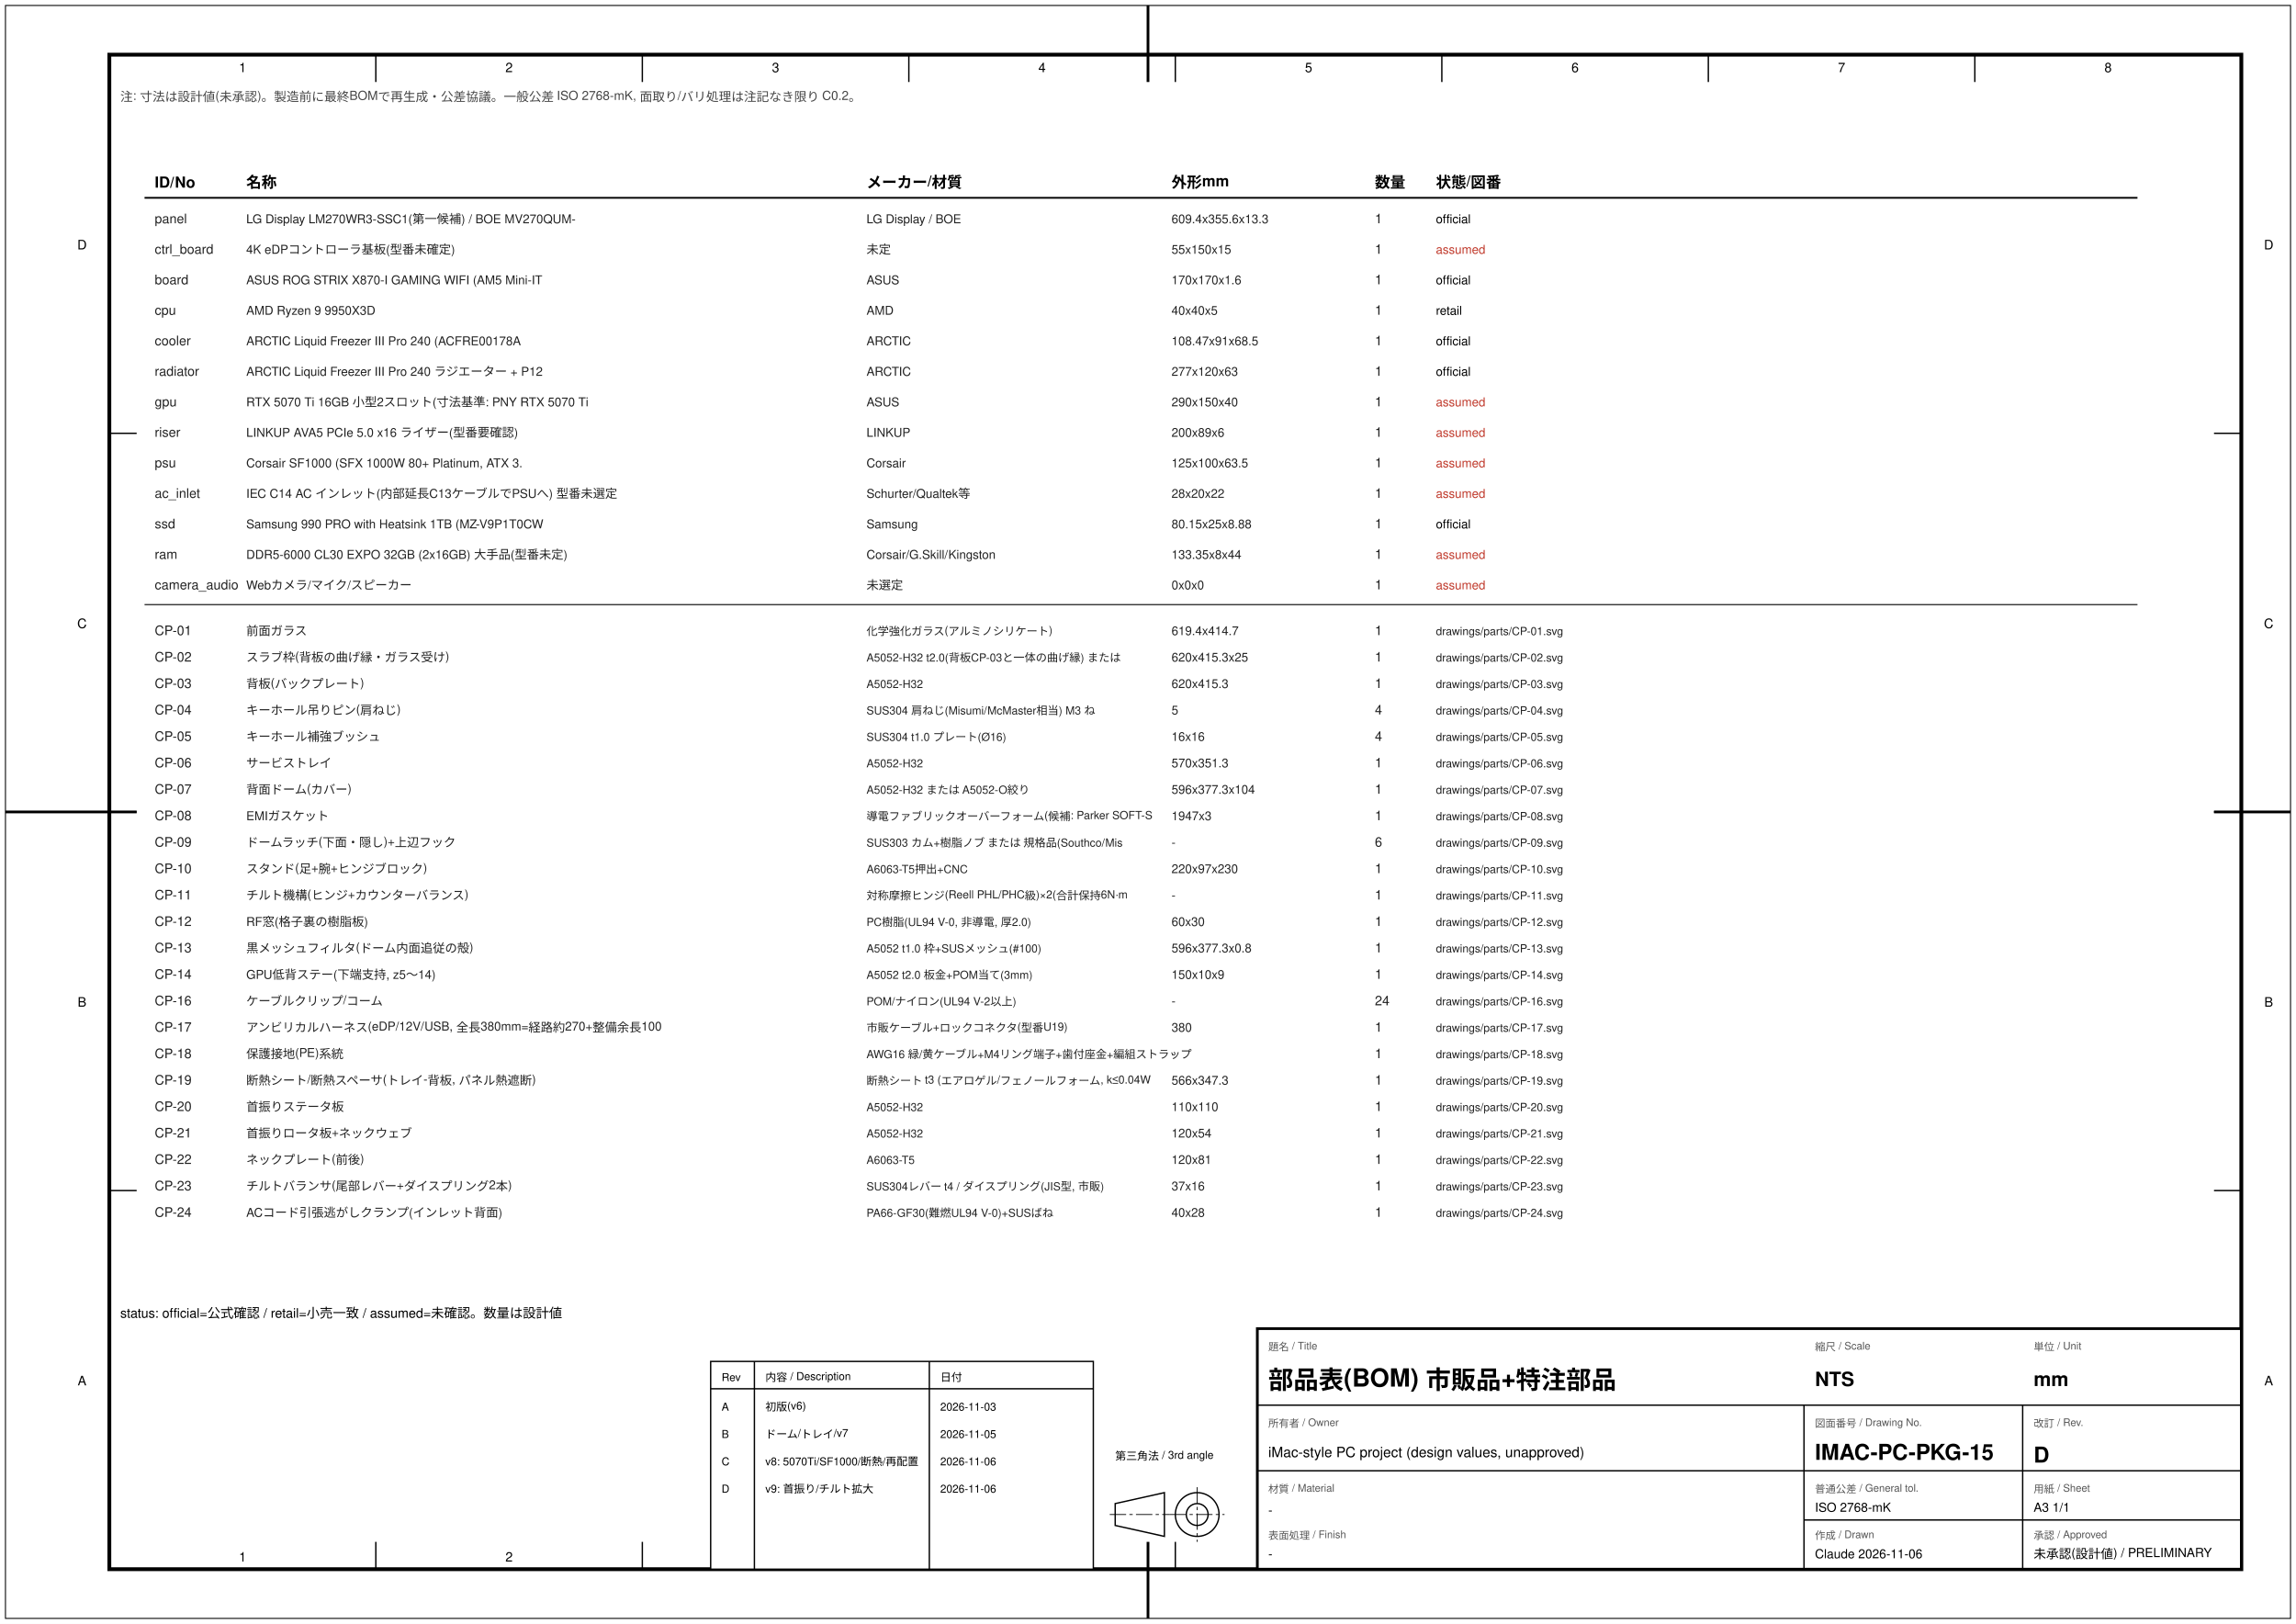
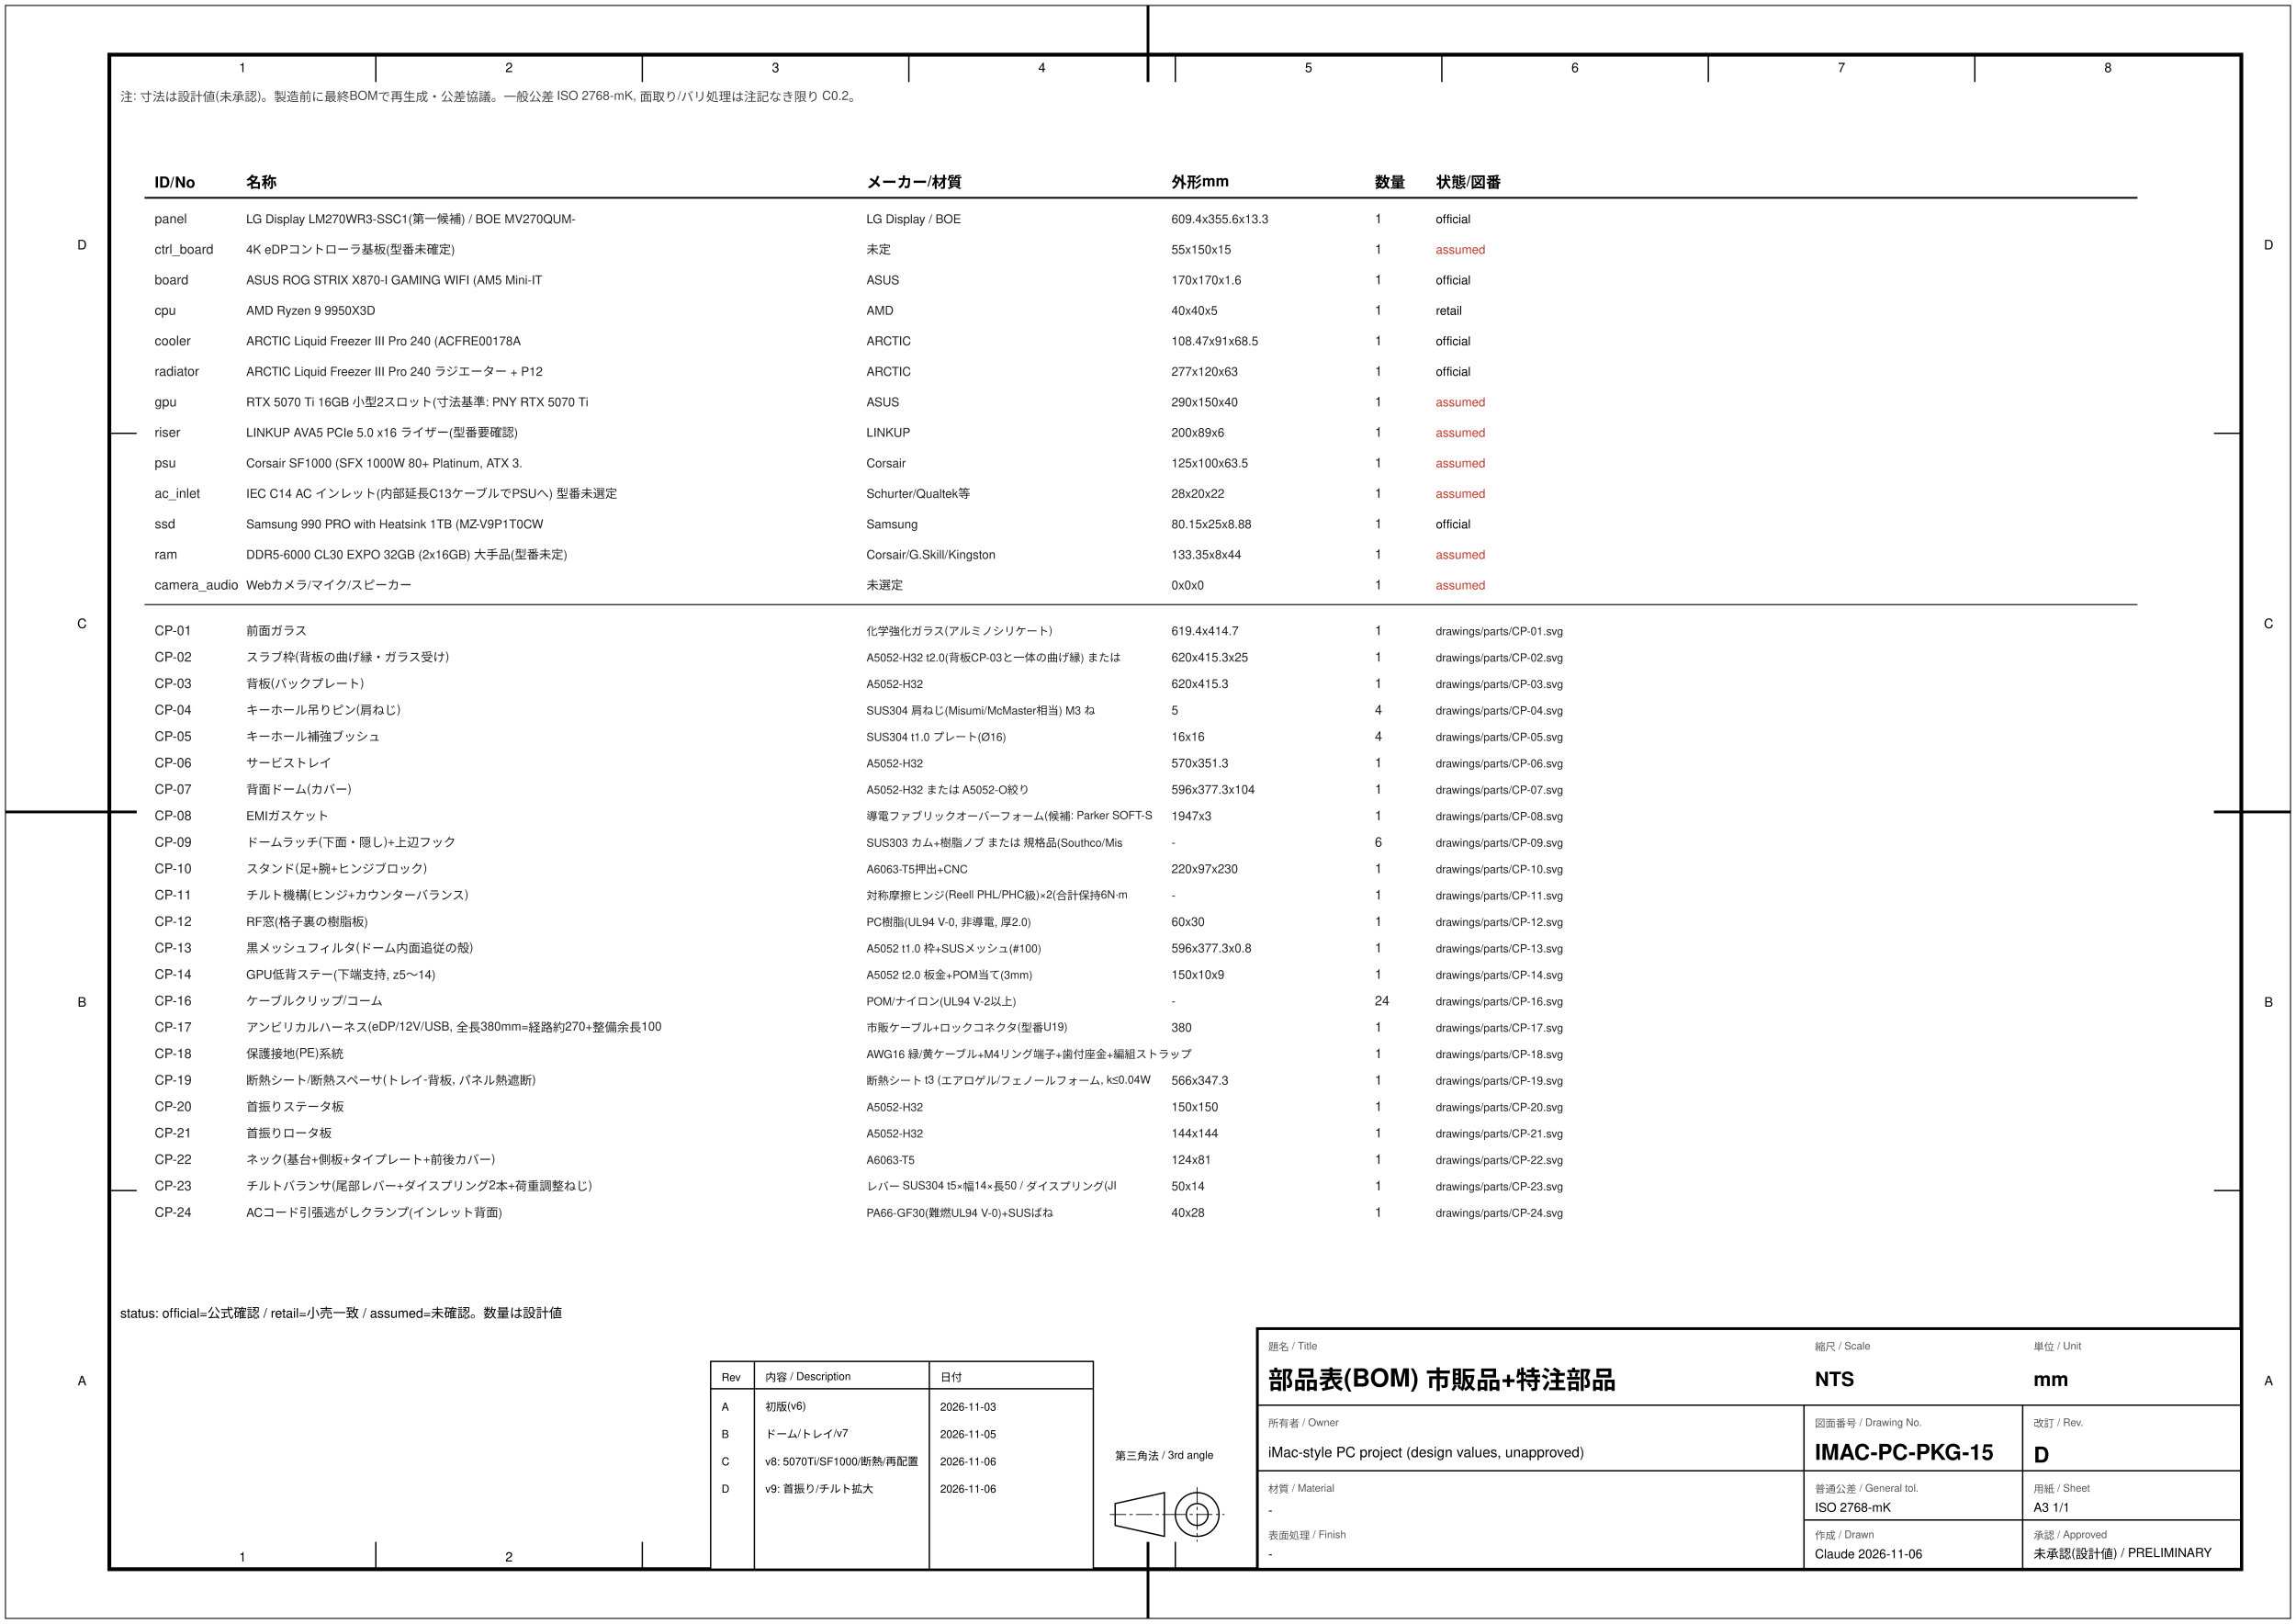
<svg xmlns="http://www.w3.org/2000/svg" viewBox="0 0 420 297" font-family="Helvetica,Arial,sans-serif">
  <defs>
    <marker id="ar" markerWidth="6" markerHeight="6" refX="5" refY="3" orient="auto">
      <path d="M0,0 L6,3 L0,6 z" fill="#222" />
    </marker>
    <marker id="ag" markerWidth="6" markerHeight="6" refX="5" refY="3" orient="auto">
      <path d="M0,0 L6,3 L0,6 z" fill="#1a7f37" />
    </marker>
  </defs>
  <rect width="100%" height="100%" fill="#fff" />
  <rect x="1" y="1" width="418" height="295" fill="none" stroke="#000" stroke-width=".18" />
  <rect x="20" y="10" width="390" height="277" fill="none" stroke="#000" stroke-width=".7" />
  <line x1="68.75" y1="10" x2="68.75" y2="15" stroke="#000" stroke-width="0.25" />
  <line x1="68.75" y1="287" x2="68.75" y2="282" stroke="#000" stroke-width="0.25" />
  <text x="44.38" y="13.20" font-size="2.4" text-anchor="middle" font-weight="normal" fill="#000">1</text>
  <text x="44.38" y="285.60" font-size="2.4" text-anchor="middle" font-weight="normal" fill="#000">1</text>
  <line x1="117.5" y1="10" x2="117.5" y2="15" stroke="#000" stroke-width="0.25" />
  <line x1="117.5" y1="287" x2="117.5" y2="282" stroke="#000" stroke-width="0.25" />
  <text x="93.12" y="13.20" font-size="2.4" text-anchor="middle" font-weight="normal" fill="#000">2</text>
  <text x="93.12" y="285.60" font-size="2.4" text-anchor="middle" font-weight="normal" fill="#000">2</text>
  <line x1="166.25" y1="10" x2="166.25" y2="15" stroke="#000" stroke-width="0.25" />
  <line x1="166.25" y1="287" x2="166.25" y2="282" stroke="#000" stroke-width="0.25" />
  <text x="141.88" y="13.20" font-size="2.4" text-anchor="middle" font-weight="normal" fill="#000">3</text>
  <text x="141.88" y="285.60" font-size="2.4" text-anchor="middle" font-weight="normal" fill="#000">3</text>
  <line x1="215.0" y1="10" x2="215.0" y2="15" stroke="#000" stroke-width="0.25" />
  <line x1="215.0" y1="287" x2="215.0" y2="282" stroke="#000" stroke-width="0.25" />
  <text x="190.62" y="13.20" font-size="2.4" text-anchor="middle" font-weight="normal" fill="#000">4</text>
  <text x="190.62" y="285.60" font-size="2.4" text-anchor="middle" font-weight="normal" fill="#000">4</text>
  <line x1="263.75" y1="10" x2="263.75" y2="15" stroke="#000" stroke-width="0.25" />
  <line x1="263.75" y1="287" x2="263.75" y2="282" stroke="#000" stroke-width="0.25" />
  <text x="239.38" y="13.20" font-size="2.4" text-anchor="middle" font-weight="normal" fill="#000">5</text>
  <text x="239.38" y="285.60" font-size="2.4" text-anchor="middle" font-weight="normal" fill="#000">5</text>
  <line x1="312.5" y1="10" x2="312.5" y2="15" stroke="#000" stroke-width="0.25" />
  <line x1="312.5" y1="287" x2="312.5" y2="282" stroke="#000" stroke-width="0.25" />
  <text x="288.12" y="13.20" font-size="2.4" text-anchor="middle" font-weight="normal" fill="#000">6</text>
  <text x="288.12" y="285.60" font-size="2.4" text-anchor="middle" font-weight="normal" fill="#000">6</text>
  <line x1="361.25" y1="10" x2="361.25" y2="15" stroke="#000" stroke-width="0.25" />
  <line x1="361.25" y1="287" x2="361.25" y2="282" stroke="#000" stroke-width="0.25" />
  <text x="336.88" y="13.20" font-size="2.4" text-anchor="middle" font-weight="normal" fill="#000">7</text>
  <text x="336.88" y="285.60" font-size="2.4" text-anchor="middle" font-weight="normal" fill="#000">7</text>
  <text x="385.62" y="13.20" font-size="2.4" text-anchor="middle" font-weight="normal" fill="#000">8</text>
  <text x="385.62" y="285.60" font-size="2.4" text-anchor="middle" font-weight="normal" fill="#000">8</text>
  <line x1="20" y1="79.25" x2="25" y2="79.25" stroke="#000" stroke-width="0.25" />
  <line x1="410" y1="79.25" x2="405" y2="79.25" stroke="#000" stroke-width="0.25" />
  <line x1="20" y1="148.5" x2="25" y2="148.5" stroke="#000" stroke-width="0.25" />
  <line x1="410" y1="148.5" x2="405" y2="148.5" stroke="#000" stroke-width="0.25" />
  <line x1="20" y1="217.75" x2="25" y2="217.75" stroke="#000" stroke-width="0.25" />
  <line x1="410" y1="217.75" x2="405" y2="217.75" stroke="#000" stroke-width="0.25" />
  <text x="15.00" y="45.62" font-size="2.4" text-anchor="middle" font-weight="normal" fill="#000">D</text>
  <text x="415.00" y="45.62" font-size="2.4" text-anchor="middle" font-weight="normal" fill="#000">D</text>
  <text x="15.00" y="114.88" font-size="2.4" text-anchor="middle" font-weight="normal" fill="#000">C</text>
  <text x="415.00" y="114.88" font-size="2.4" text-anchor="middle" font-weight="normal" fill="#000">C</text>
  <text x="15.00" y="184.12" font-size="2.4" text-anchor="middle" font-weight="normal" fill="#000">B</text>
  <text x="415.00" y="184.12" font-size="2.4" text-anchor="middle" font-weight="normal" fill="#000">B</text>
  <text x="15.00" y="253.38" font-size="2.4" text-anchor="middle" font-weight="normal" fill="#000">A</text>
  <text x="415.00" y="253.38" font-size="2.4" text-anchor="middle" font-weight="normal" fill="#000">A</text>
  <line x1="1" y1="148.5" x2="25" y2="148.5" stroke="#000" stroke-width="0.5" />
  <line x1="405" y1="148.5" x2="419" y2="148.5" stroke="#000" stroke-width="0.5" />
  <line x1="210.0" y1="1" x2="210.0" y2="15" stroke="#000" stroke-width="0.5" />
  <line x1="210.0" y1="282" x2="210.0" y2="296" stroke="#000" stroke-width="0.5" />
  <rect x="230" y="243" width="180" height="44" fill="#fff" stroke="#000" stroke-width=".5" />
  <line x1="230" y1="257" x2="410" y2="257" stroke="#000" stroke-width="0.25" />
  <line x1="230" y1="269" x2="410" y2="269" stroke="#000" stroke-width="0.25" />
  <line x1="330" y1="257" x2="330" y2="287" stroke="#000" stroke-width="0.25" />
  <line x1="370" y1="257" x2="370" y2="287" stroke="#000" stroke-width="0.25" />
  <line x1="330" y1="278" x2="410" y2="278" stroke="#000" stroke-width="0.25" />
  <text x="232.00" y="247.00" font-size="1.9" text-anchor="start" font-weight="normal" fill="#555">題名 / Title</text>
  <text x="232.00" y="254.00" font-size="4.6" text-anchor="start" font-weight="bold" fill="#000">部品表(BOM) 市販品+特注部品</text>
  <text x="232.00" y="261.00" font-size="1.9" text-anchor="start" font-weight="normal" fill="#555">所有者 / Owner</text>
  <text x="232.00" y="266.50" font-size="2.6" text-anchor="start" font-weight="normal" fill="#000">iMac-style PC project (design values, unapproved)</text>
  <text x="232.00" y="273.00" font-size="1.9" text-anchor="start" font-weight="normal" fill="#555">材質 / Material</text>
  <text x="232.00" y="277.00" font-size="2.3" text-anchor="start" font-weight="normal" fill="#000">-</text>
  <text x="232.00" y="281.50" font-size="1.9" text-anchor="start" font-weight="normal" fill="#555">表面処理 / Finish</text>
  <text x="232.00" y="285.00" font-size="2.3" text-anchor="start" font-weight="normal" fill="#000">-</text>
  <text x="332.00" y="261.00" font-size="1.9" text-anchor="start" font-weight="normal" fill="#555">図面番号 / Drawing No.</text>
  <text x="332.00" y="267.00" font-size="4.0" text-anchor="start" font-weight="bold" fill="#000">IMAC-PC-PKG-15</text>
  <text x="332.00" y="273.00" font-size="1.9" text-anchor="start" font-weight="normal" fill="#555">普通公差 / General tol.</text>
  <text x="332.00" y="276.50" font-size="2.3" text-anchor="start" font-weight="normal" fill="#000">ISO 2768-mK</text>
  <text x="372.00" y="261.00" font-size="1.9" text-anchor="start" font-weight="normal" fill="#555">改訂 / Rev.</text>
  <text x="372.00" y="267.50" font-size="4.0" text-anchor="start" font-weight="bold" fill="#000">D</text>
  <text x="372.00" y="273.00" font-size="1.9" text-anchor="start" font-weight="normal" fill="#555">用紙 / Sheet</text>
  <text x="372.00" y="276.50" font-size="2.3" text-anchor="start" font-weight="normal" fill="#000">A3  1/1</text>
  <text x="332.00" y="247.00" font-size="1.9" text-anchor="start" font-weight="normal" fill="#555">縮尺 / Scale</text>
  <text x="332.00" y="253.50" font-size="3.6" text-anchor="start" font-weight="bold" fill="#000">NTS</text>
  <text x="372.00" y="247.00" font-size="1.9" text-anchor="start" font-weight="normal" fill="#555">単位 / Unit</text>
  <text x="372.00" y="253.50" font-size="3.6" text-anchor="start" font-weight="bold" fill="#000">mm</text>
  <text x="332.00" y="281.50" font-size="1.9" text-anchor="start" font-weight="normal" fill="#555">作成 / Drawn</text>
  <text x="332.00" y="285.00" font-size="2.3" text-anchor="start" font-weight="normal" fill="#000">Claude 2026-11-06</text>
  <text x="372.00" y="281.50" font-size="1.9" text-anchor="start" font-weight="normal" fill="#555">承認 / Approved</text>
  <text x="372.00" y="285.00" font-size="2.3" text-anchor="start" font-weight="normal" fill="#000">未承認(設計値) / PRELIMINARY</text>
  <g transform="translate(204,273)" stroke="#000" stroke-width=".25" fill="none">
    <path d="M0,2 L9,0 L9,8 L0,6 Z" />
    <line x1="-1" y1="4" x2="10" y2="4" stroke="#000" stroke-width="0.15" stroke-dasharray="3,0.6,0.6,0.6" />
    <circle cx="15" cy="4" r="4" />
    <circle cx="15" cy="4" r="2" />
    <line x1="10" y1="4" x2="20" y2="4" stroke="#000" stroke-width="0.15" stroke-dasharray="3,0.6,0.6,0.6" />
    <line x1="15" y1="-1" x2="15" y2="9" stroke="#000" stroke-width="0.15" stroke-dasharray="3,0.6,0.6,0.6" />
  </g>
  <text x="204.00" y="267.00" font-size="2.0" text-anchor="start" font-weight="normal" fill="#000">第三角法 / 3rd angle</text>
  <rect x="130" y="249" width="70" height="38" fill="#fff" stroke="#000" stroke-width=".25" />
  <line x1="130" y1="254" x2="200" y2="254" stroke="#000" stroke-width="0.25" />
  <line x1="138" y1="249" x2="138" y2="287" stroke="#000" stroke-width="0.25" />
  <line x1="170" y1="249" x2="170" y2="287" stroke="#000" stroke-width="0.25" />
  <text x="132.00" y="252.60" font-size="2.0" text-anchor="start" font-weight="normal" fill="#000">Rev</text>
  <text x="140.00" y="252.60" font-size="2.0" text-anchor="start" font-weight="normal" fill="#000">内容 / Description</text>
  <text x="172.00" y="252.60" font-size="2.0" text-anchor="start" font-weight="normal" fill="#000">日付</text>
  <text x="132.00" y="258.00" font-size="2.0" text-anchor="start" font-weight="normal" fill="#000">A</text>
  <text x="140.00" y="258.00" font-size="2.0" text-anchor="start" font-weight="normal" fill="#000">初版(v6)</text>
  <text x="172.00" y="258.00" font-size="2.0" text-anchor="start" font-weight="normal" fill="#000">2026-11-03</text>
  <text x="132.00" y="263.00" font-size="2.0" text-anchor="start" font-weight="normal" fill="#000">B</text>
  <text x="140.00" y="263.00" font-size="2.0" text-anchor="start" font-weight="normal" fill="#000">ドーム/トレイ/v7</text>
  <text x="172.00" y="263.00" font-size="2.0" text-anchor="start" font-weight="normal" fill="#000">2026-11-05</text>
  <text x="132.00" y="268.00" font-size="2.0" text-anchor="start" font-weight="normal" fill="#000">C</text>
  <text x="140.00" y="268.00" font-size="2.0" text-anchor="start" font-weight="normal" fill="#000">v8: 5070Ti/SF1000/断熱/再配置</text>
  <text x="172.00" y="268.00" font-size="2.0" text-anchor="start" font-weight="normal" fill="#000">2026-11-06</text>
  <text x="132.00" y="273.00" font-size="2.0" text-anchor="start" font-weight="normal" fill="#000">D</text>
  <text x="140.00" y="273.00" font-size="2.0" text-anchor="start" font-weight="normal" fill="#000">v9: 首振り/チルト拡大</text>
  <text x="172.00" y="273.00" font-size="2.0" text-anchor="start" font-weight="normal" fill="#000">2026-11-06</text>
  <text x="22.00" y="241.00" font-size="2.4" text-anchor="start" font-weight="normal" fill="#000">status: official=公式確認 / retail=小売一致 / assumed=未確認。数量は設計値</text>
  <text x="22.00" y="18.50" font-size="2.3" text-anchor="start" font-weight="normal" fill="#444">注: 寸法は設計値(未承認)。製造前に最終BOMで再生成・公差協議。一般公差 ISO 2768-mK, 面取り/バリ処理は注記なき限り C0.2。</text>
  <g transform="translate(19,12) scale(0.93)">
    <text x="10.0" y="24.0" font-size="3.0" text-anchor="start" fill="#000" font-weight="bold">ID/No</text>
    <text x="28.0" y="24.0" font-size="3.0" text-anchor="start" fill="#000" font-weight="bold">名称</text>
    <text x="150.0" y="24.0" font-size="3.0" text-anchor="start" fill="#000" font-weight="bold">メーカー/材質</text>
    <text x="210.0" y="24.0" font-size="3.0" text-anchor="start" fill="#000" font-weight="bold">外形mm</text>
    <text x="250.0" y="24.0" font-size="3.0" text-anchor="start" fill="#000" font-weight="bold">数量</text>
    <text x="262.0" y="24.0" font-size="3.0" text-anchor="start" fill="#000" font-weight="bold">状態/図番</text>
    <line x1="8.00" y1="26.00" x2="400.00" y2="26.00" stroke="#000" stroke-width="0.35" />
    <text x="10.0" y="31.0" font-size="2.6" text-anchor="start" fill="#222">panel</text>
    <text x="28.0" y="31.0" font-size="2.4" text-anchor="start" fill="#222">LG Display LM270WR3-SSC1(第一候補) / BOE MV270QUM-</text>
    <text x="150.0" y="31.0" font-size="2.4" text-anchor="start" fill="#222">LG Display / BOE</text>
    <text x="210.0" y="31.0" font-size="2.4" text-anchor="start" fill="#222">609.4x355.6x13.3</text>
    <text x="250.0" y="31.0" font-size="2.6" text-anchor="start" fill="#222">1</text>
    <text x="262.0" y="31.0" font-size="2.4" text-anchor="start" fill="#000">official</text>
    <text x="10.0" y="37.0" font-size="2.6" text-anchor="start" fill="#222">ctrl_board</text>
    <text x="28.0" y="37.0" font-size="2.4" text-anchor="start" fill="#222">4K eDPコントローラ基板(型番未確定)</text>
    <text x="150.0" y="37.0" font-size="2.4" text-anchor="start" fill="#222">未定</text>
    <text x="210.0" y="37.0" font-size="2.4" text-anchor="start" fill="#222">55x150x15</text>
    <text x="250.0" y="37.0" font-size="2.6" text-anchor="start" fill="#222">1</text>
    <text x="262.0" y="37.0" font-size="2.4" text-anchor="start" fill="#c0392b">assumed</text>
    <text x="10.0" y="43.0" font-size="2.6" text-anchor="start" fill="#222">board</text>
    <text x="28.0" y="43.0" font-size="2.4" text-anchor="start" fill="#222">ASUS ROG STRIX X870-I GAMING WIFI (AM5 Mini-IT</text>
    <text x="150.0" y="43.0" font-size="2.4" text-anchor="start" fill="#222">ASUS</text>
    <text x="210.0" y="43.0" font-size="2.4" text-anchor="start" fill="#222">170x170x1.6</text>
    <text x="250.0" y="43.0" font-size="2.6" text-anchor="start" fill="#222">1</text>
    <text x="262.0" y="43.0" font-size="2.4" text-anchor="start" fill="#000">official</text>
    <text x="10.0" y="49.0" font-size="2.6" text-anchor="start" fill="#222">cpu</text>
    <text x="28.0" y="49.0" font-size="2.4" text-anchor="start" fill="#222">AMD Ryzen 9 9950X3D</text>
    <text x="150.0" y="49.0" font-size="2.4" text-anchor="start" fill="#222">AMD</text>
    <text x="210.0" y="49.0" font-size="2.4" text-anchor="start" fill="#222">40x40x5</text>
    <text x="250.0" y="49.0" font-size="2.6" text-anchor="start" fill="#222">1</text>
    <text x="262.0" y="49.0" font-size="2.4" text-anchor="start" fill="#000">retail</text>
    <text x="10.0" y="55.0" font-size="2.6" text-anchor="start" fill="#222">cooler</text>
    <text x="28.0" y="55.0" font-size="2.4" text-anchor="start" fill="#222">ARCTIC Liquid Freezer III Pro 240 (ACFRE00178A</text>
    <text x="150.0" y="55.0" font-size="2.4" text-anchor="start" fill="#222">ARCTIC</text>
    <text x="210.0" y="55.0" font-size="2.4" text-anchor="start" fill="#222">108.47x91x68.5</text>
    <text x="250.0" y="55.0" font-size="2.6" text-anchor="start" fill="#222">1</text>
    <text x="262.0" y="55.0" font-size="2.4" text-anchor="start" fill="#000">official</text>
    <text x="10.0" y="61.0" font-size="2.6" text-anchor="start" fill="#222">radiator</text>
    <text x="28.0" y="61.0" font-size="2.4" text-anchor="start" fill="#222">ARCTIC Liquid Freezer III Pro 240 ラジエーター + P12</text>
    <text x="150.0" y="61.0" font-size="2.4" text-anchor="start" fill="#222">ARCTIC</text>
    <text x="210.0" y="61.0" font-size="2.4" text-anchor="start" fill="#222">277x120x63</text>
    <text x="250.0" y="61.0" font-size="2.6" text-anchor="start" fill="#222">1</text>
    <text x="262.0" y="61.0" font-size="2.4" text-anchor="start" fill="#000">official</text>
    <text x="10.0" y="67.0" font-size="2.6" text-anchor="start" fill="#222">gpu</text>
    <text x="28.0" y="67.0" font-size="2.4" text-anchor="start" fill="#222">RTX 5070 Ti 16GB 小型2スロット(寸法基準: PNY RTX 5070 Ti</text>
    <text x="150.0" y="67.0" font-size="2.4" text-anchor="start" fill="#222">ASUS</text>
    <text x="210.0" y="67.0" font-size="2.4" text-anchor="start" fill="#222">290x150x40</text>
    <text x="250.0" y="67.0" font-size="2.6" text-anchor="start" fill="#222">1</text>
    <text x="262.0" y="67.0" font-size="2.4" text-anchor="start" fill="#c0392b">assumed</text>
    <text x="10.0" y="73.0" font-size="2.6" text-anchor="start" fill="#222">riser</text>
    <text x="28.0" y="73.0" font-size="2.4" text-anchor="start" fill="#222">LINKUP AVA5 PCIe 5.0 x16 ライザー(型番要確認)</text>
    <text x="150.0" y="73.0" font-size="2.4" text-anchor="start" fill="#222">LINKUP</text>
    <text x="210.0" y="73.0" font-size="2.4" text-anchor="start" fill="#222">200x89x6</text>
    <text x="250.0" y="73.0" font-size="2.6" text-anchor="start" fill="#222">1</text>
    <text x="262.0" y="73.0" font-size="2.4" text-anchor="start" fill="#c0392b">assumed</text>
    <text x="10.0" y="79.0" font-size="2.6" text-anchor="start" fill="#222">psu</text>
    <text x="28.0" y="79.0" font-size="2.4" text-anchor="start" fill="#222">Corsair SF1000 (SFX 1000W 80+ Platinum, ATX 3.</text>
    <text x="150.0" y="79.0" font-size="2.4" text-anchor="start" fill="#222">Corsair</text>
    <text x="210.0" y="79.0" font-size="2.4" text-anchor="start" fill="#222">125x100x63.5</text>
    <text x="250.0" y="79.0" font-size="2.6" text-anchor="start" fill="#222">1</text>
    <text x="262.0" y="79.0" font-size="2.4" text-anchor="start" fill="#c0392b">assumed</text>
    <text x="10.0" y="85.0" font-size="2.6" text-anchor="start" fill="#222">ac_inlet</text>
    <text x="28.0" y="85.0" font-size="2.4" text-anchor="start" fill="#222">IEC C14 AC インレット(内部延長C13ケーブルでPSUへ) 型番未選定</text>
    <text x="150.0" y="85.0" font-size="2.4" text-anchor="start" fill="#222">Schurter/Qualtek等</text>
    <text x="210.0" y="85.0" font-size="2.4" text-anchor="start" fill="#222">28x20x22</text>
    <text x="250.0" y="85.0" font-size="2.6" text-anchor="start" fill="#222">1</text>
    <text x="262.0" y="85.0" font-size="2.4" text-anchor="start" fill="#c0392b">assumed</text>
    <text x="10.0" y="91.0" font-size="2.6" text-anchor="start" fill="#222">ssd</text>
    <text x="28.0" y="91.0" font-size="2.4" text-anchor="start" fill="#222">Samsung 990 PRO with Heatsink 1TB (MZ-V9P1T0CW</text>
    <text x="150.0" y="91.0" font-size="2.4" text-anchor="start" fill="#222">Samsung</text>
    <text x="210.0" y="91.0" font-size="2.4" text-anchor="start" fill="#222">80.15x25x8.88</text>
    <text x="250.0" y="91.0" font-size="2.6" text-anchor="start" fill="#222">1</text>
    <text x="262.0" y="91.0" font-size="2.4" text-anchor="start" fill="#000">official</text>
    <text x="10.0" y="97.0" font-size="2.6" text-anchor="start" fill="#222">ram</text>
    <text x="28.0" y="97.0" font-size="2.4" text-anchor="start" fill="#222">DDR5-6000 CL30 EXPO 32GB (2x16GB) 大手品(型番未定)</text>
    <text x="150.0" y="97.0" font-size="2.4" text-anchor="start" fill="#222">Corsair/G.Skill/Kingston</text>
    <text x="210.0" y="97.0" font-size="2.4" text-anchor="start" fill="#222">133.35x8x44</text>
    <text x="250.0" y="97.0" font-size="2.6" text-anchor="start" fill="#222">1</text>
    <text x="262.0" y="97.0" font-size="2.4" text-anchor="start" fill="#c0392b">assumed</text>
    <text x="10.0" y="103.0" font-size="2.6" text-anchor="start" fill="#222">camera_audio</text>
    <text x="28.0" y="103.0" font-size="2.4" text-anchor="start" fill="#222">Webカメラ/マイク/スピーカー</text>
    <text x="150.0" y="103.0" font-size="2.4" text-anchor="start" fill="#222">未選定</text>
    <text x="210.0" y="103.0" font-size="2.4" text-anchor="start" fill="#222">0x0x0</text>
    <text x="250.0" y="103.0" font-size="2.6" text-anchor="start" fill="#222">1</text>
    <text x="262.0" y="103.0" font-size="2.4" text-anchor="start" fill="#c0392b">assumed</text>
    <line x1="8.00" y1="106.00" x2="400.00" y2="106.00" stroke="#000" stroke-width="0.2" />
    <text x="10.0" y="112.0" font-size="2.6" text-anchor="start" fill="#222">CP-01</text>
    <text x="28.0" y="112.0" font-size="2.4" text-anchor="start" fill="#222">前面ガラス</text>
    <text x="150.0" y="112.0" font-size="2.2" text-anchor="start" fill="#222">化学強化ガラス(アルミノシリケート)</text>
    <text x="210.0" y="112.0" font-size="2.4" text-anchor="start" fill="#222">619.4x414.7</text>
    <text x="250.0" y="112.0" font-size="2.6" text-anchor="start" fill="#222">1</text>
    <text x="262.0" y="112.0" font-size="2.2" text-anchor="start" fill="#222">drawings/parts/CP-01.svg</text>
    <text x="10.0" y="117.2" font-size="2.6" text-anchor="start" fill="#222">CP-02</text>
    <text x="28.0" y="117.2" font-size="2.4" text-anchor="start" fill="#222">スラブ枠(背板の曲げ縁・ガラス受け)</text>
    <text x="150.0" y="117.2" font-size="2.2" text-anchor="start" fill="#222">A5052-H32 t2.0(背板CP-03と一体の曲げ縁) または</text>
    <text x="210.0" y="117.2" font-size="2.4" text-anchor="start" fill="#222">620x415.3x25</text>
    <text x="250.0" y="117.2" font-size="2.6" text-anchor="start" fill="#222">1</text>
    <text x="262.0" y="117.2" font-size="2.2" text-anchor="start" fill="#222">drawings/parts/CP-02.svg</text>
    <text x="10.0" y="122.4" font-size="2.6" text-anchor="start" fill="#222">CP-03</text>
    <text x="28.0" y="122.4" font-size="2.4" text-anchor="start" fill="#222">背板(バックプレート)</text>
    <text x="150.0" y="122.4" font-size="2.2" text-anchor="start" fill="#222">A5052-H32</text>
    <text x="210.0" y="122.4" font-size="2.4" text-anchor="start" fill="#222">620x415.3</text>
    <text x="250.0" y="122.4" font-size="2.6" text-anchor="start" fill="#222">1</text>
    <text x="262.0" y="122.4" font-size="2.2" text-anchor="start" fill="#222">drawings/parts/CP-03.svg</text>
    <text x="10.0" y="127.6" font-size="2.6" text-anchor="start" fill="#222">CP-04</text>
    <text x="28.0" y="127.6" font-size="2.4" text-anchor="start" fill="#222">キーホール吊りピン(肩ねじ)</text>
    <text x="150.0" y="127.6" font-size="2.2" text-anchor="start" fill="#222">SUS304 肩ねじ(Misumi/McMaster相当) M3 ね</text>
    <text x="210.0" y="127.6" font-size="2.4" text-anchor="start" fill="#222">5</text>
    <text x="250.0" y="127.6" font-size="2.6" text-anchor="start" fill="#222">4</text>
    <text x="262.0" y="127.6" font-size="2.2" text-anchor="start" fill="#222">drawings/parts/CP-04.svg</text>
    <text x="10.0" y="132.8" font-size="2.6" text-anchor="start" fill="#222">CP-05</text>
    <text x="28.0" y="132.8" font-size="2.4" text-anchor="start" fill="#222">キーホール補強ブッシュ</text>
    <text x="150.0" y="132.8" font-size="2.2" text-anchor="start" fill="#222">SUS304 t1.0 プレート(Ø16)</text>
    <text x="210.0" y="132.8" font-size="2.4" text-anchor="start" fill="#222">16x16</text>
    <text x="250.0" y="132.8" font-size="2.6" text-anchor="start" fill="#222">4</text>
    <text x="262.0" y="132.8" font-size="2.2" text-anchor="start" fill="#222">drawings/parts/CP-05.svg</text>
    <text x="10.0" y="138.0" font-size="2.6" text-anchor="start" fill="#222">CP-06</text>
    <text x="28.0" y="138.0" font-size="2.4" text-anchor="start" fill="#222">サービストレイ</text>
    <text x="150.0" y="138.0" font-size="2.2" text-anchor="start" fill="#222">A5052-H32</text>
    <text x="210.0" y="138.0" font-size="2.4" text-anchor="start" fill="#222">570x351.3</text>
    <text x="250.0" y="138.0" font-size="2.6" text-anchor="start" fill="#222">1</text>
    <text x="262.0" y="138.0" font-size="2.2" text-anchor="start" fill="#222">drawings/parts/CP-06.svg</text>
    <text x="10.0" y="143.2" font-size="2.6" text-anchor="start" fill="#222">CP-07</text>
    <text x="28.0" y="143.2" font-size="2.4" text-anchor="start" fill="#222">背面ドーム(カバー)</text>
    <text x="150.0" y="143.2" font-size="2.2" text-anchor="start" fill="#222">A5052-H32 または A5052-O絞り</text>
    <text x="210.0" y="143.2" font-size="2.4" text-anchor="start" fill="#222">596x377.3x104</text>
    <text x="250.0" y="143.2" font-size="2.6" text-anchor="start" fill="#222">1</text>
    <text x="262.0" y="143.2" font-size="2.2" text-anchor="start" fill="#222">drawings/parts/CP-07.svg</text>
    <text x="10.0" y="148.4" font-size="2.6" text-anchor="start" fill="#222">CP-08</text>
    <text x="28.0" y="148.4" font-size="2.4" text-anchor="start" fill="#222">EMIガスケット</text>
    <text x="150.0" y="148.4" font-size="2.2" text-anchor="start" fill="#222">導電ファブリックオーバーフォーム(候補: Parker SOFT-S</text>
    <text x="210.0" y="148.4" font-size="2.4" text-anchor="start" fill="#222">1947x3</text>
    <text x="250.0" y="148.4" font-size="2.6" text-anchor="start" fill="#222">1</text>
    <text x="262.0" y="148.4" font-size="2.2" text-anchor="start" fill="#222">drawings/parts/CP-08.svg</text>
    <text x="10.0" y="153.6" font-size="2.6" text-anchor="start" fill="#222">CP-09</text>
    <text x="28.0" y="153.6" font-size="2.4" text-anchor="start" fill="#222">ドームラッチ(下面・隠し)+上辺フック</text>
    <text x="150.0" y="153.6" font-size="2.2" text-anchor="start" fill="#222">SUS303 カム+樹脂ノブ または 規格品(Southco/Mis</text>
    <text x="210.0" y="153.6" font-size="2.4" text-anchor="start" fill="#222">-</text>
    <text x="250.0" y="153.6" font-size="2.6" text-anchor="start" fill="#222">6</text>
    <text x="262.0" y="153.6" font-size="2.2" text-anchor="start" fill="#222">drawings/parts/CP-09.svg</text>
    <text x="10.0" y="158.8" font-size="2.6" text-anchor="start" fill="#222">CP-10</text>
    <text x="28.0" y="158.8" font-size="2.4" text-anchor="start" fill="#222">スタンド(足+腕+ヒンジブロック)</text>
    <text x="150.0" y="158.8" font-size="2.2" text-anchor="start" fill="#222">A6063-T5押出+CNC</text>
    <text x="210.0" y="158.8" font-size="2.4" text-anchor="start" fill="#222">220x97x230</text>
    <text x="250.0" y="158.8" font-size="2.6" text-anchor="start" fill="#222">1</text>
    <text x="262.0" y="158.8" font-size="2.2" text-anchor="start" fill="#222">drawings/parts/CP-10.svg</text>
    <text x="10.0" y="164.0" font-size="2.6" text-anchor="start" fill="#222">CP-11</text>
    <text x="28.0" y="164.0" font-size="2.4" text-anchor="start" fill="#222">チルト機構(ヒンジ+カウンターバランス)</text>
    <text x="150.0" y="164.0" font-size="2.2" text-anchor="start" fill="#222">対称摩擦ヒンジ(Reell PHL/PHC級)×2(合計保持6N·m</text>
    <text x="210.0" y="164.0" font-size="2.4" text-anchor="start" fill="#222">-</text>
    <text x="250.0" y="164.0" font-size="2.6" text-anchor="start" fill="#222">1</text>
    <text x="262.0" y="164.0" font-size="2.2" text-anchor="start" fill="#222">drawings/parts/CP-11.svg</text>
    <text x="10.0" y="169.2" font-size="2.6" text-anchor="start" fill="#222">CP-12</text>
    <text x="28.0" y="169.2" font-size="2.4" text-anchor="start" fill="#222">RF窓(格子裏の樹脂板)</text>
    <text x="150.0" y="169.2" font-size="2.2" text-anchor="start" fill="#222">PC樹脂(UL94 V-0, 非導電, 厚2.0)</text>
    <text x="210.0" y="169.2" font-size="2.4" text-anchor="start" fill="#222">60x30</text>
    <text x="250.0" y="169.2" font-size="2.6" text-anchor="start" fill="#222">1</text>
    <text x="262.0" y="169.2" font-size="2.2" text-anchor="start" fill="#222">drawings/parts/CP-12.svg</text>
    <text x="10.0" y="174.4" font-size="2.6" text-anchor="start" fill="#222">CP-13</text>
    <text x="28.0" y="174.4" font-size="2.4" text-anchor="start" fill="#222">黒メッシュフィルタ(ドーム内面追従の殻)</text>
    <text x="150.0" y="174.4" font-size="2.2" text-anchor="start" fill="#222">A5052 t1.0 枠+SUSメッシュ(#100)</text>
    <text x="210.0" y="174.4" font-size="2.4" text-anchor="start" fill="#222">596x377.3x0.8</text>
    <text x="250.0" y="174.4" font-size="2.6" text-anchor="start" fill="#222">1</text>
    <text x="262.0" y="174.4" font-size="2.2" text-anchor="start" fill="#222">drawings/parts/CP-13.svg</text>
    <text x="10.0" y="179.6" font-size="2.6" text-anchor="start" fill="#222">CP-14</text>
    <text x="28.0" y="179.6" font-size="2.4" text-anchor="start" fill="#222">GPU低背ステー(下端支持, z5〜14)</text>
    <text x="150.0" y="179.6" font-size="2.2" text-anchor="start" fill="#222">A5052 t2.0 板金+POM当て(3mm)</text>
    <text x="210.0" y="179.6" font-size="2.4" text-anchor="start" fill="#222">150x10x9</text>
    <text x="250.0" y="179.6" font-size="2.6" text-anchor="start" fill="#222">1</text>
    <text x="262.0" y="179.6" font-size="2.2" text-anchor="start" fill="#222">drawings/parts/CP-14.svg</text>
    <text x="10.0" y="184.8" font-size="2.6" text-anchor="start" fill="#222">CP-16</text>
    <text x="28.0" y="184.8" font-size="2.4" text-anchor="start" fill="#222">ケーブルクリップ/コーム</text>
    <text x="150.0" y="184.8" font-size="2.2" text-anchor="start" fill="#222">POM/ナイロン(UL94 V-2以上)</text>
    <text x="210.0" y="184.8" font-size="2.4" text-anchor="start" fill="#222">-</text>
    <text x="250.0" y="184.8" font-size="2.6" text-anchor="start" fill="#222">24</text>
    <text x="262.0" y="184.8" font-size="2.2" text-anchor="start" fill="#222">drawings/parts/CP-16.svg</text>
    <text x="10.0" y="190.0" font-size="2.6" text-anchor="start" fill="#222">CP-17</text>
    <text x="28.0" y="190.0" font-size="2.4" text-anchor="start" fill="#222">アンビリカルハーネス(eDP/12V/USB, 全長380mm=経路約270+整備余長100</text>
    <text x="150.0" y="190.0" font-size="2.2" text-anchor="start" fill="#222">市販ケーブル+ロックコネクタ(型番U19)</text>
    <text x="210.0" y="190.0" font-size="2.4" text-anchor="start" fill="#222">380</text>
    <text x="250.0" y="190.0" font-size="2.6" text-anchor="start" fill="#222">1</text>
    <text x="262.0" y="190.0" font-size="2.2" text-anchor="start" fill="#222">drawings/parts/CP-17.svg</text>
    <text x="10.0" y="195.2" font-size="2.6" text-anchor="start" fill="#222">CP-18</text>
    <text x="28.0" y="195.2" font-size="2.4" text-anchor="start" fill="#222">保護接地(PE)系統</text>
    <text x="150.0" y="195.2" font-size="2.2" text-anchor="start" fill="#222">AWG16 緑/黄ケーブル+M4リング端子+歯付座金+編組ストラップ</text>
    <text x="210.0" y="195.2" font-size="2.4" text-anchor="start" fill="#222">-</text>
    <text x="250.0" y="195.2" font-size="2.6" text-anchor="start" fill="#222">1</text>
    <text x="262.0" y="195.2" font-size="2.2" text-anchor="start" fill="#222">drawings/parts/CP-18.svg</text>
    <text x="10.0" y="200.4" font-size="2.6" text-anchor="start" fill="#222">CP-19</text>
    <text x="28.0" y="200.4" font-size="2.4" text-anchor="start" fill="#222">断熱シート/断熱スペーサ(トレイ-背板, パネル熱遮断)</text>
    <text x="150.0" y="200.4" font-size="2.2" text-anchor="start" fill="#222">断熱シート t3 (エアロゲル/フェノールフォーム, k≤0.04W</text>
    <text x="210.0" y="200.4" font-size="2.4" text-anchor="start" fill="#222">566x347.3</text>
    <text x="250.0" y="200.4" font-size="2.6" text-anchor="start" fill="#222">1</text>
    <text x="262.0" y="200.4" font-size="2.2" text-anchor="start" fill="#222">drawings/parts/CP-19.svg</text>
    <text x="10.0" y="205.6" font-size="2.6" text-anchor="start" fill="#222">CP-20</text>
    <text x="28.0" y="205.6" font-size="2.4" text-anchor="start" fill="#222">首振りステータ板</text>
    <text x="150.0" y="205.6" font-size="2.2" text-anchor="start" fill="#222">A5052-H32</text>
-     <text x="210.0" y="205.6" font-size="2.4" text-anchor="start" fill="#222">110x110</text>
+     <text x="210.0" y="205.6" font-size="2.4" text-anchor="start" fill="#222">150x150</text>
    <text x="250.0" y="205.6" font-size="2.6" text-anchor="start" fill="#222">1</text>
    <text x="262.0" y="205.6" font-size="2.2" text-anchor="start" fill="#222">drawings/parts/CP-20.svg</text>
    <text x="10.0" y="210.8" font-size="2.6" text-anchor="start" fill="#222">CP-21</text>
-     <text x="28.0" y="210.8" font-size="2.4" text-anchor="start" fill="#222">首振りロータ板+ネックウェブ</text>
+     <text x="28.0" y="210.8" font-size="2.4" text-anchor="start" fill="#222">首振りロータ板</text>
    <text x="150.0" y="210.8" font-size="2.2" text-anchor="start" fill="#222">A5052-H32</text>
-     <text x="210.0" y="210.8" font-size="2.4" text-anchor="start" fill="#222">120x54</text>
+     <text x="210.0" y="210.8" font-size="2.4" text-anchor="start" fill="#222">144x144</text>
    <text x="250.0" y="210.8" font-size="2.6" text-anchor="start" fill="#222">1</text>
    <text x="262.0" y="210.8" font-size="2.2" text-anchor="start" fill="#222">drawings/parts/CP-21.svg</text>
    <text x="10.0" y="216.0" font-size="2.6" text-anchor="start" fill="#222">CP-22</text>
-     <text x="28.0" y="216.0" font-size="2.4" text-anchor="start" fill="#222">ネックプレート(前後)</text>
+     <text x="28.0" y="216.0" font-size="2.4" text-anchor="start" fill="#222">ネック(基台+側板+タイプレート+前後カバー)</text>
    <text x="150.0" y="216.0" font-size="2.2" text-anchor="start" fill="#222">A6063-T5</text>
-     <text x="210.0" y="216.0" font-size="2.4" text-anchor="start" fill="#222">120x81</text>
+     <text x="210.0" y="216.0" font-size="2.4" text-anchor="start" fill="#222">124x81</text>
    <text x="250.0" y="216.0" font-size="2.6" text-anchor="start" fill="#222">1</text>
    <text x="262.0" y="216.0" font-size="2.2" text-anchor="start" fill="#222">drawings/parts/CP-22.svg</text>
    <text x="10.0" y="221.2" font-size="2.6" text-anchor="start" fill="#222">CP-23</text>
-     <text x="28.0" y="221.2" font-size="2.4" text-anchor="start" fill="#222">チルトバランサ(尾部レバー+ダイスプリング2本)</text>
-     <text x="150.0" y="221.2" font-size="2.2" text-anchor="start" fill="#222">SUS304レバー t4 / ダイスプリング(JIS型, 市販)</text>
-     <text x="210.0" y="221.2" font-size="2.4" text-anchor="start" fill="#222">37x16</text>
+     <text x="28.0" y="221.2" font-size="2.4" text-anchor="start" fill="#222">チルトバランサ(尾部レバー+ダイスプリング2本+荷重調整ねじ)</text>
+     <text x="150.0" y="221.2" font-size="2.2" text-anchor="start" fill="#222">レバー SUS304 t5×幅14×長50 / ダイスプリング(JI</text>
+     <text x="210.0" y="221.2" font-size="2.4" text-anchor="start" fill="#222">50x14</text>
    <text x="250.0" y="221.2" font-size="2.6" text-anchor="start" fill="#222">1</text>
    <text x="262.0" y="221.2" font-size="2.2" text-anchor="start" fill="#222">drawings/parts/CP-23.svg</text>
    <text x="10.0" y="226.4" font-size="2.6" text-anchor="start" fill="#222">CP-24</text>
    <text x="28.0" y="226.4" font-size="2.4" text-anchor="start" fill="#222">ACコード引張逃がしクランプ(インレット背面)</text>
    <text x="150.0" y="226.4" font-size="2.2" text-anchor="start" fill="#222">PA66-GF30(難燃UL94 V-0)+SUSばね</text>
    <text x="210.0" y="226.4" font-size="2.4" text-anchor="start" fill="#222">40x28</text>
    <text x="250.0" y="226.4" font-size="2.6" text-anchor="start" fill="#222">1</text>
    <text x="262.0" y="226.4" font-size="2.2" text-anchor="start" fill="#222">drawings/parts/CP-24.svg</text>
  </g>
</svg>
